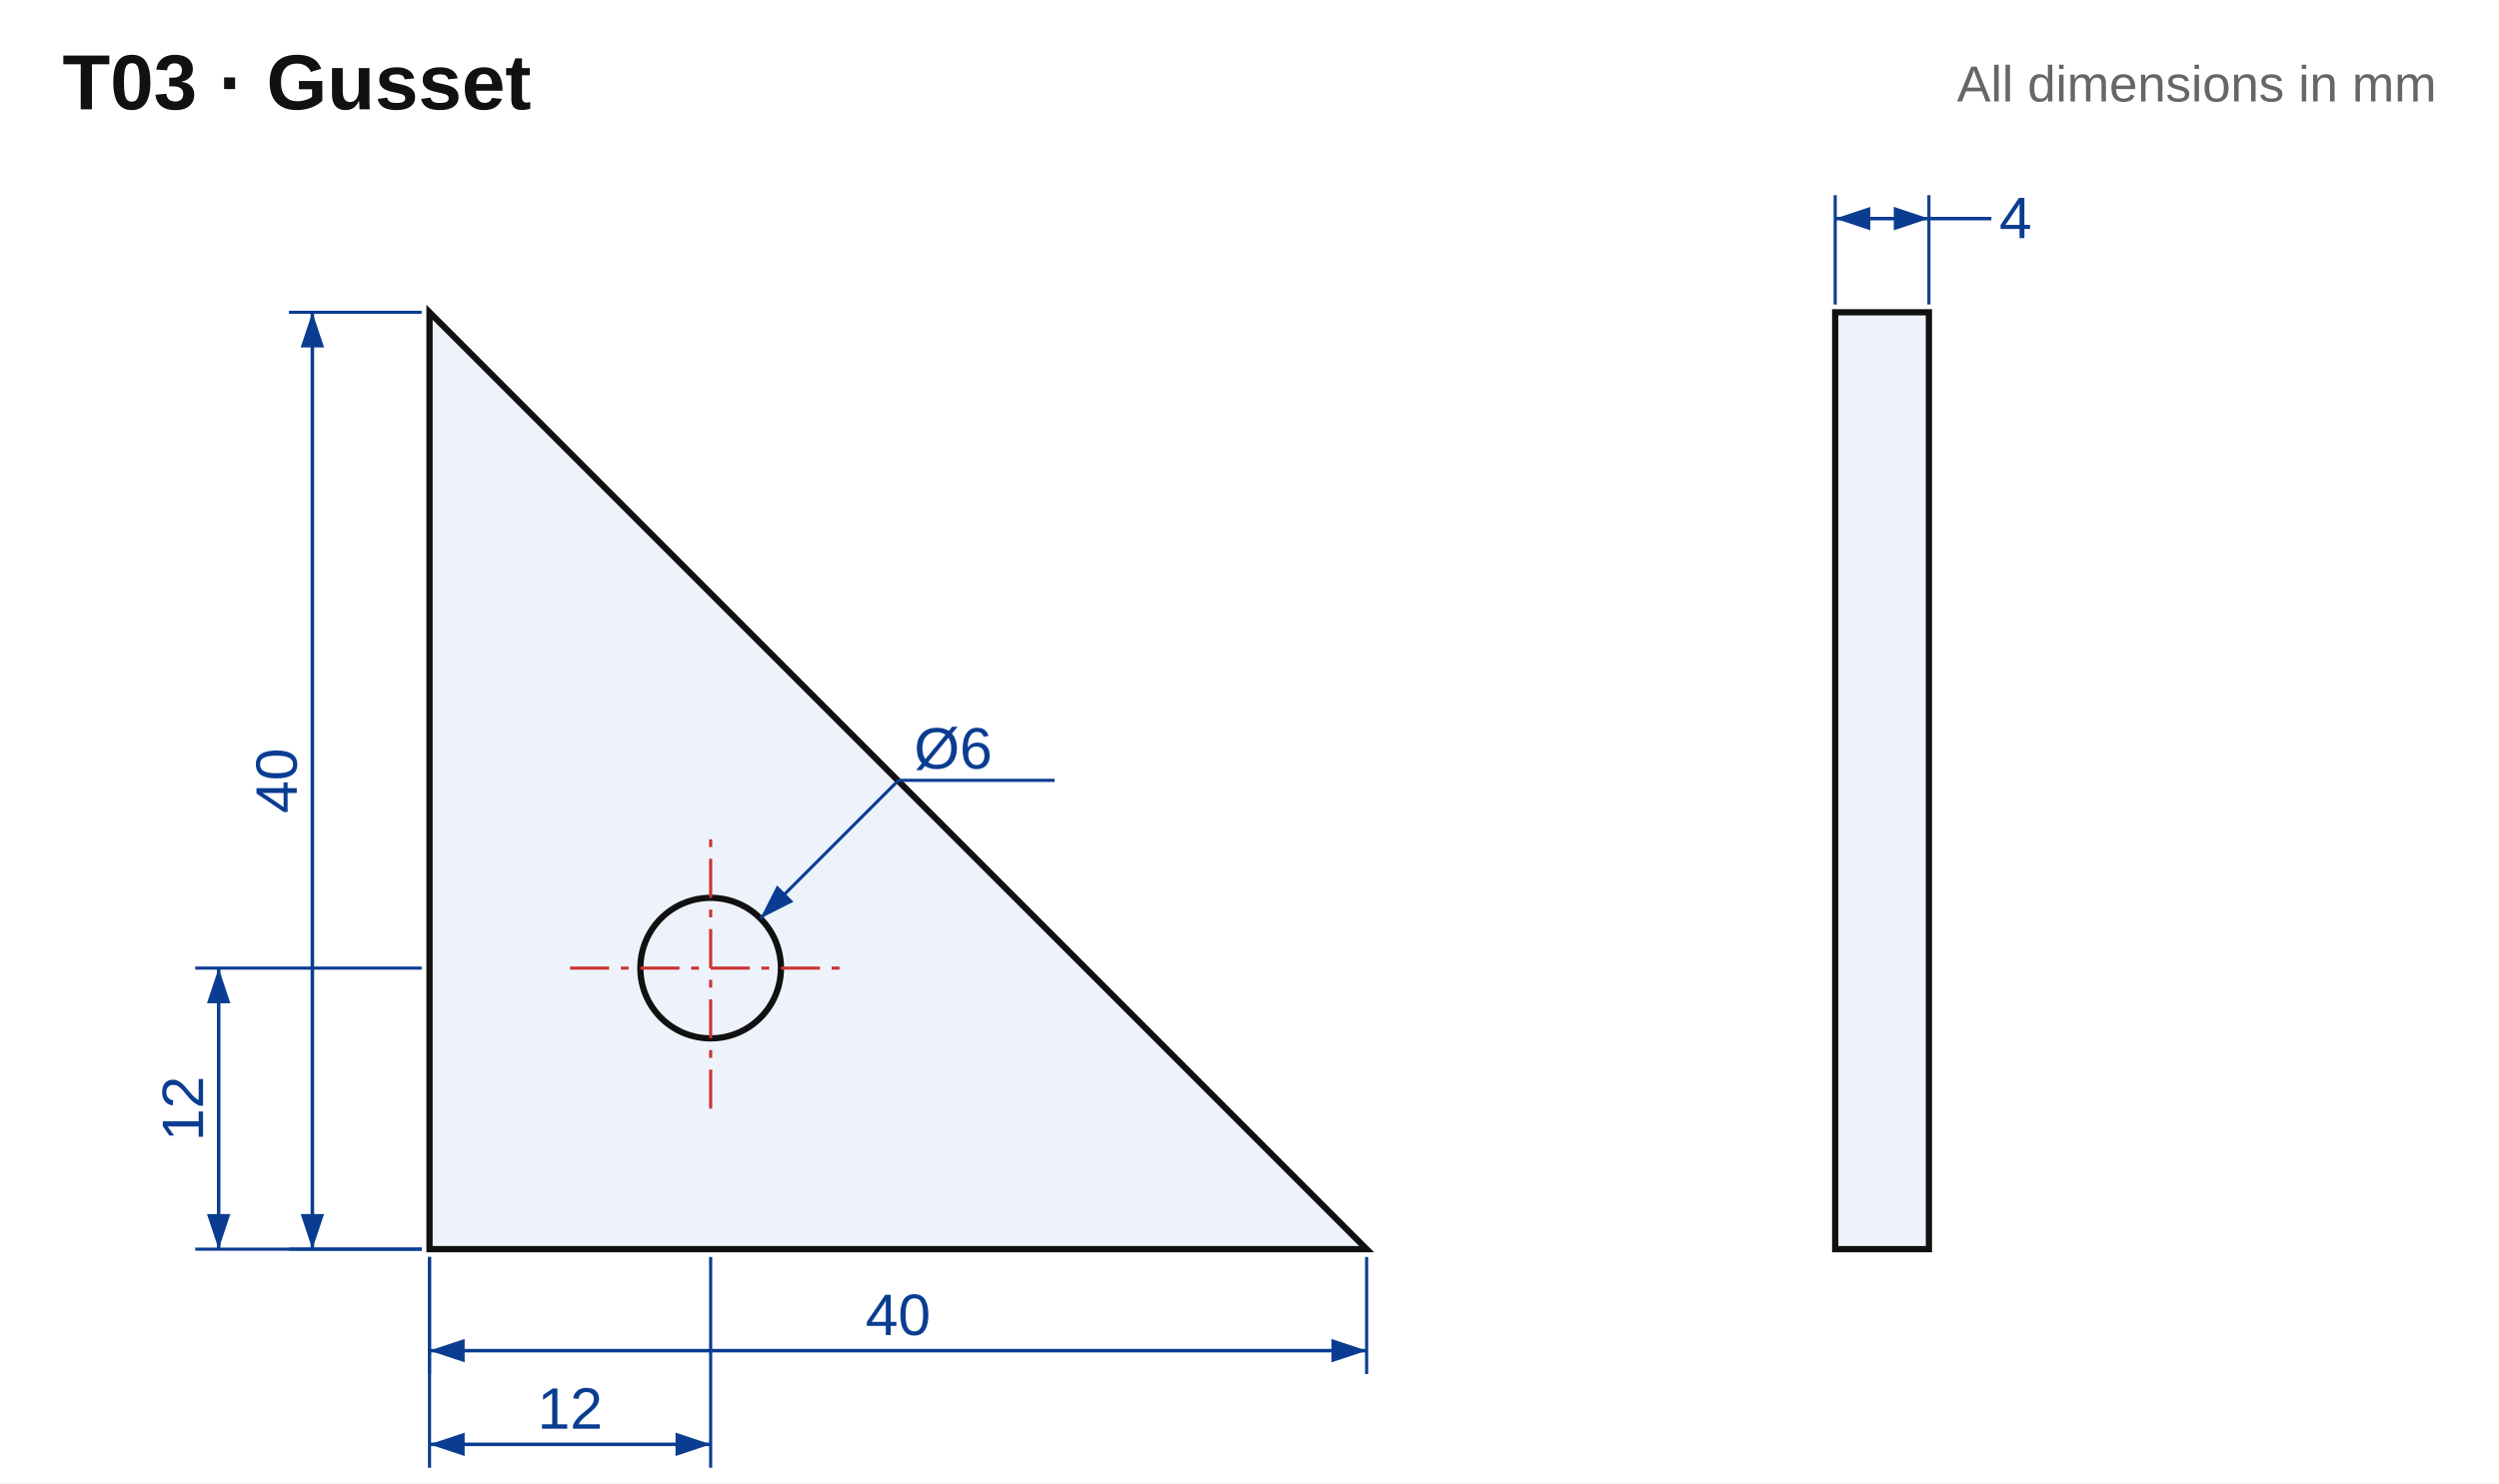
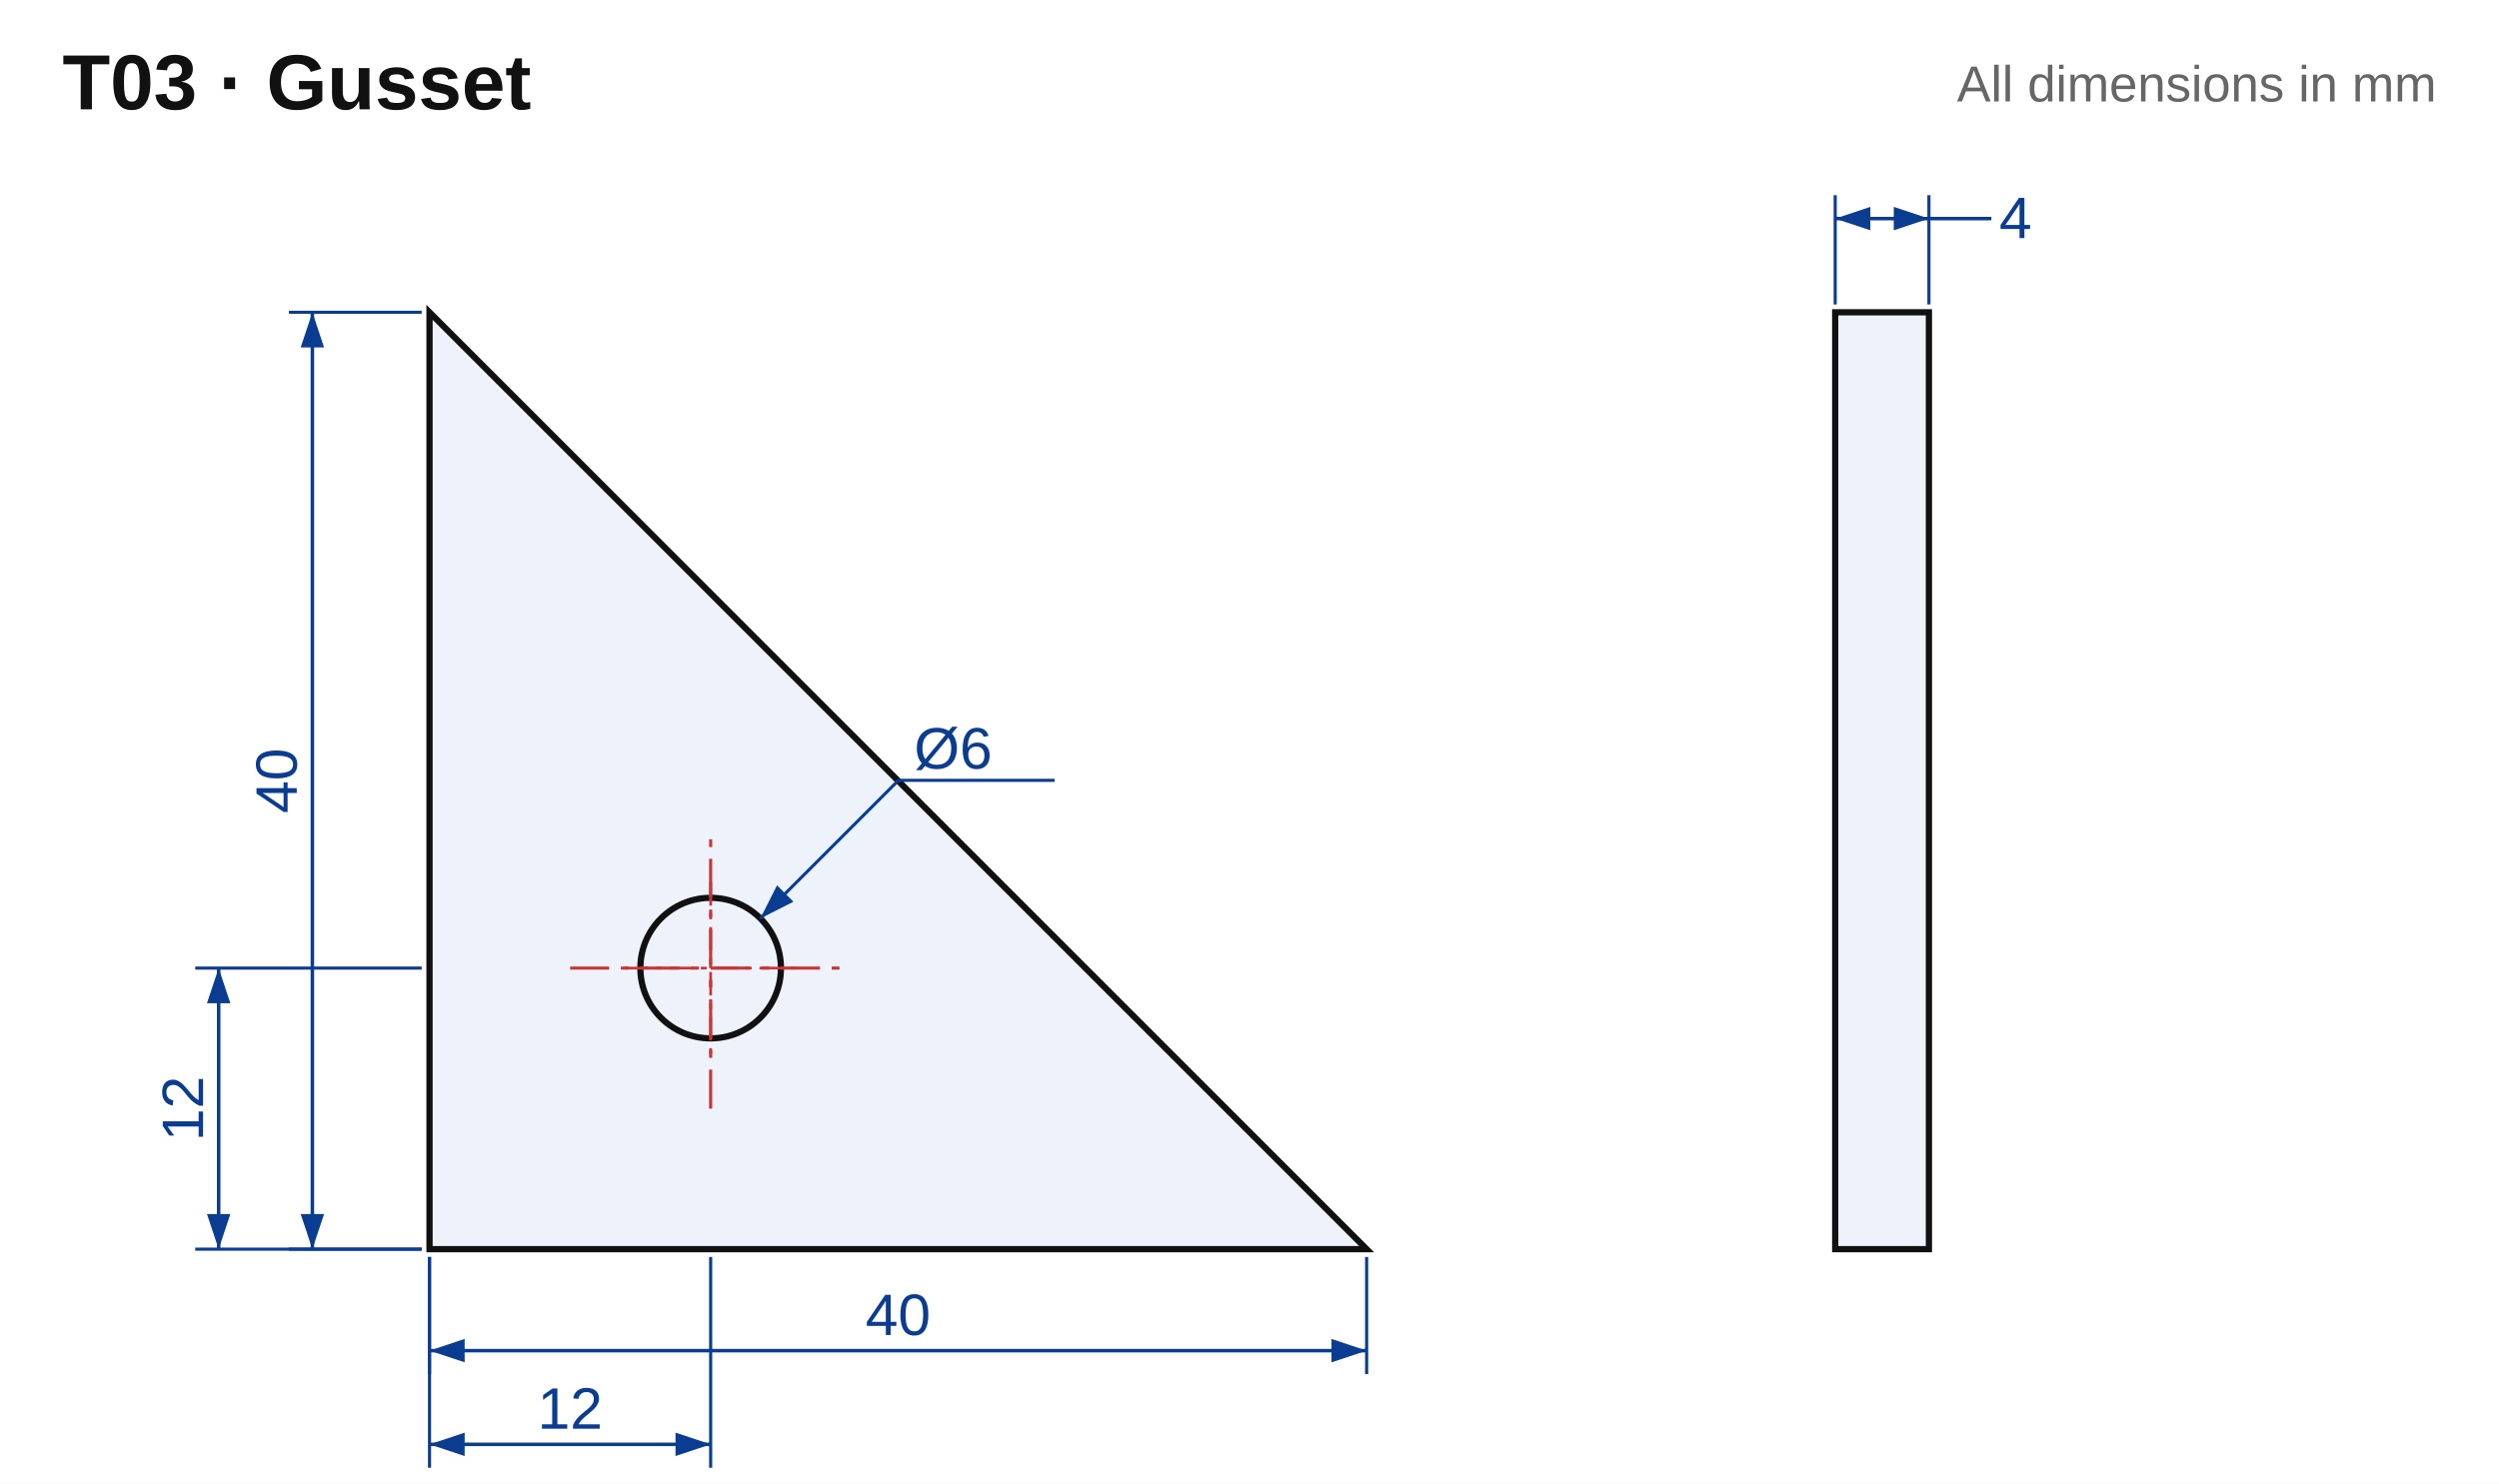
<svg xmlns="http://www.w3.org/2000/svg" viewBox="0 0 640 380" width="640" height="380">
  <rect width="100%" height="100%" fill="white" />
  <text x="16" y="28" font-size="20" font-weight="bold" font-family="Arial,Helvetica,sans-serif" fill="#111">T03 · Gusset</text>
  <text x="624" y="26" font-size="13" text-anchor="end" font-family="Arial,Helvetica,sans-serif" fill="#666">All dimensions in mm</text>
  <polygon points="110.0,320.0 350.0,320.0 110.0,80.0" fill="#eef3fb" stroke="#111" stroke-width="1.6" />
  <circle cx="182.0" cy="248.0" r="18.0" fill="none" stroke="#111" stroke-width="1.6" />
+   <g stroke="#c33" stroke-width="0.7" stroke-dasharray="6 2 1.5 2">
+     <line x1="160.0" y1="248.0" x2="204.0" y2="248.0" />
+     <line x1="182.0" y1="226.0" x2="182.0" y2="270.0" />
+   </g>
  <line x1="146.0" y1="248.0" x2="218.0" y2="248.0" stroke="#c33" stroke-width="0.8" stroke-dasharray="10 3 2 3" />
  <line x1="182.0" y1="284.0" x2="182.0" y2="212.0" stroke="#c33" stroke-width="0.8" stroke-dasharray="10 3 2 3" />
  <line x1="110.0" y1="322.0" x2="110.0" y2="352.0" stroke="#0a3d91" stroke-width="0.8" />
  <line x1="350.0" y1="322.0" x2="350.0" y2="352.0" stroke="#0a3d91" stroke-width="0.8" />
  <line x1="110.0" y1="346.0" x2="350.0" y2="346.0" stroke="#0a3d91" stroke-width="0.9" />
  <polygon points="110.0,346.0 119.0,343.0 119.0,349.0" fill="#0a3d91" />
  <polygon points="350.0,346.0 341.0,349.0 341.0,343.0" fill="#0a3d91" />
  <text x="230.0" y="342.0" font-size="15" font-family="Arial,Helvetica,sans-serif" text-anchor="middle" fill="#0a3d91">40</text>
  <line x1="108.0" y1="320.0" x2="74.0" y2="320.0" stroke="#0a3d91" stroke-width="0.8" />
  <line x1="108.0" y1="80.0" x2="74.0" y2="80.0" stroke="#0a3d91" stroke-width="0.8" />
  <line x1="80.0" y1="320.0" x2="80.0" y2="80.0" stroke="#0a3d91" stroke-width="0.9" />
  <polygon points="80.0,320.0 77.0,311.0 83.0,311.0" fill="#0a3d91" />
  <polygon points="80.0,80.0 83.0,89.0 77.0,89.0" fill="#0a3d91" />
  <text x="76.0" y="200.0" font-size="15" font-family="Arial,Helvetica,sans-serif" text-anchor="middle" fill="#0a3d91" transform="rotate(-90.0 76.0 200.0)">40</text>
  <line x1="110.0" y1="322.0" x2="110.0" y2="376.0" stroke="#0a3d91" stroke-width="0.8" />
  <line x1="182.0" y1="322.0" x2="182.0" y2="376.0" stroke="#0a3d91" stroke-width="0.8" />
  <line x1="110.0" y1="370.0" x2="182.0" y2="370.0" stroke="#0a3d91" stroke-width="0.9" />
  <polygon points="110.0,370.0 119.0,367.0 119.0,373.0" fill="#0a3d91" />
  <polygon points="182.0,370.0 173.0,373.0 173.0,367.0" fill="#0a3d91" />
  <text x="146.0" y="366.0" font-size="15" font-family="Arial,Helvetica,sans-serif" text-anchor="middle" fill="#0a3d91">12</text>
  <line x1="108.0" y1="320.0" x2="50.0" y2="320.0" stroke="#0a3d91" stroke-width="0.8" />
  <line x1="108.0" y1="248.0" x2="50.0" y2="248.0" stroke="#0a3d91" stroke-width="0.8" />
  <line x1="56.0" y1="320.0" x2="56.0" y2="248.0" stroke="#0a3d91" stroke-width="0.9" />
  <polygon points="56.0,320.0 53.0,311.0 59.0,311.0" fill="#0a3d91" />
  <polygon points="56.0,248.0 59.0,257.0 53.0,257.0" fill="#0a3d91" />
  <text x="52.0" y="284.0" font-size="15" font-family="Arial,Helvetica,sans-serif" text-anchor="middle" fill="#0a3d91" transform="rotate(-90.0 52.0 284.0)">12</text>
  <line x1="194.7" y1="235.3" x2="230.1" y2="199.9" stroke="#0a3d91" stroke-width="0.8" />
  <polygon points="194.7,235.3 199.0,226.8 203.2,231.0" fill="#0a3d91" />
  <line x1="230.1" y1="199.9" x2="270.1" y2="199.9" stroke="#0a3d91" stroke-width="0.8" />
  <text x="234.1" y="196.9" font-size="15" font-family="Arial,Helvetica,sans-serif" text-anchor="start" fill="#0a3d91">Ø6</text>
  <rect x="470.0" y="80.0" width="24.0" height="240.0" rx="0.0" fill="#eef3fb" stroke="#111" stroke-width="1.6" />
  <line x1="470.0" y1="78.0" x2="470.0" y2="50.0" stroke="#0a3d91" stroke-width="0.8" />
  <line x1="494.0" y1="78.0" x2="494.0" y2="50.0" stroke="#0a3d91" stroke-width="0.8" />
  <line x1="470.0" y1="56.0" x2="494.0" y2="56.0" stroke="#0a3d91" stroke-width="0.9" />
  <polygon points="470.0,56.0 479.0,53.0 479.0,59.0" fill="#0a3d91" />
  <polygon points="494.0,56.0 485.0,59.0 485.0,53.0" fill="#0a3d91" />
  <line x1="494.0" y1="56.0" x2="510.0" y2="56.0" stroke="#0a3d91" stroke-width="0.9" />
  <text x="512.0" y="61.0" font-size="15" font-family="Arial,Helvetica,sans-serif" text-anchor="start" fill="#0a3d91">4</text>
</svg>
